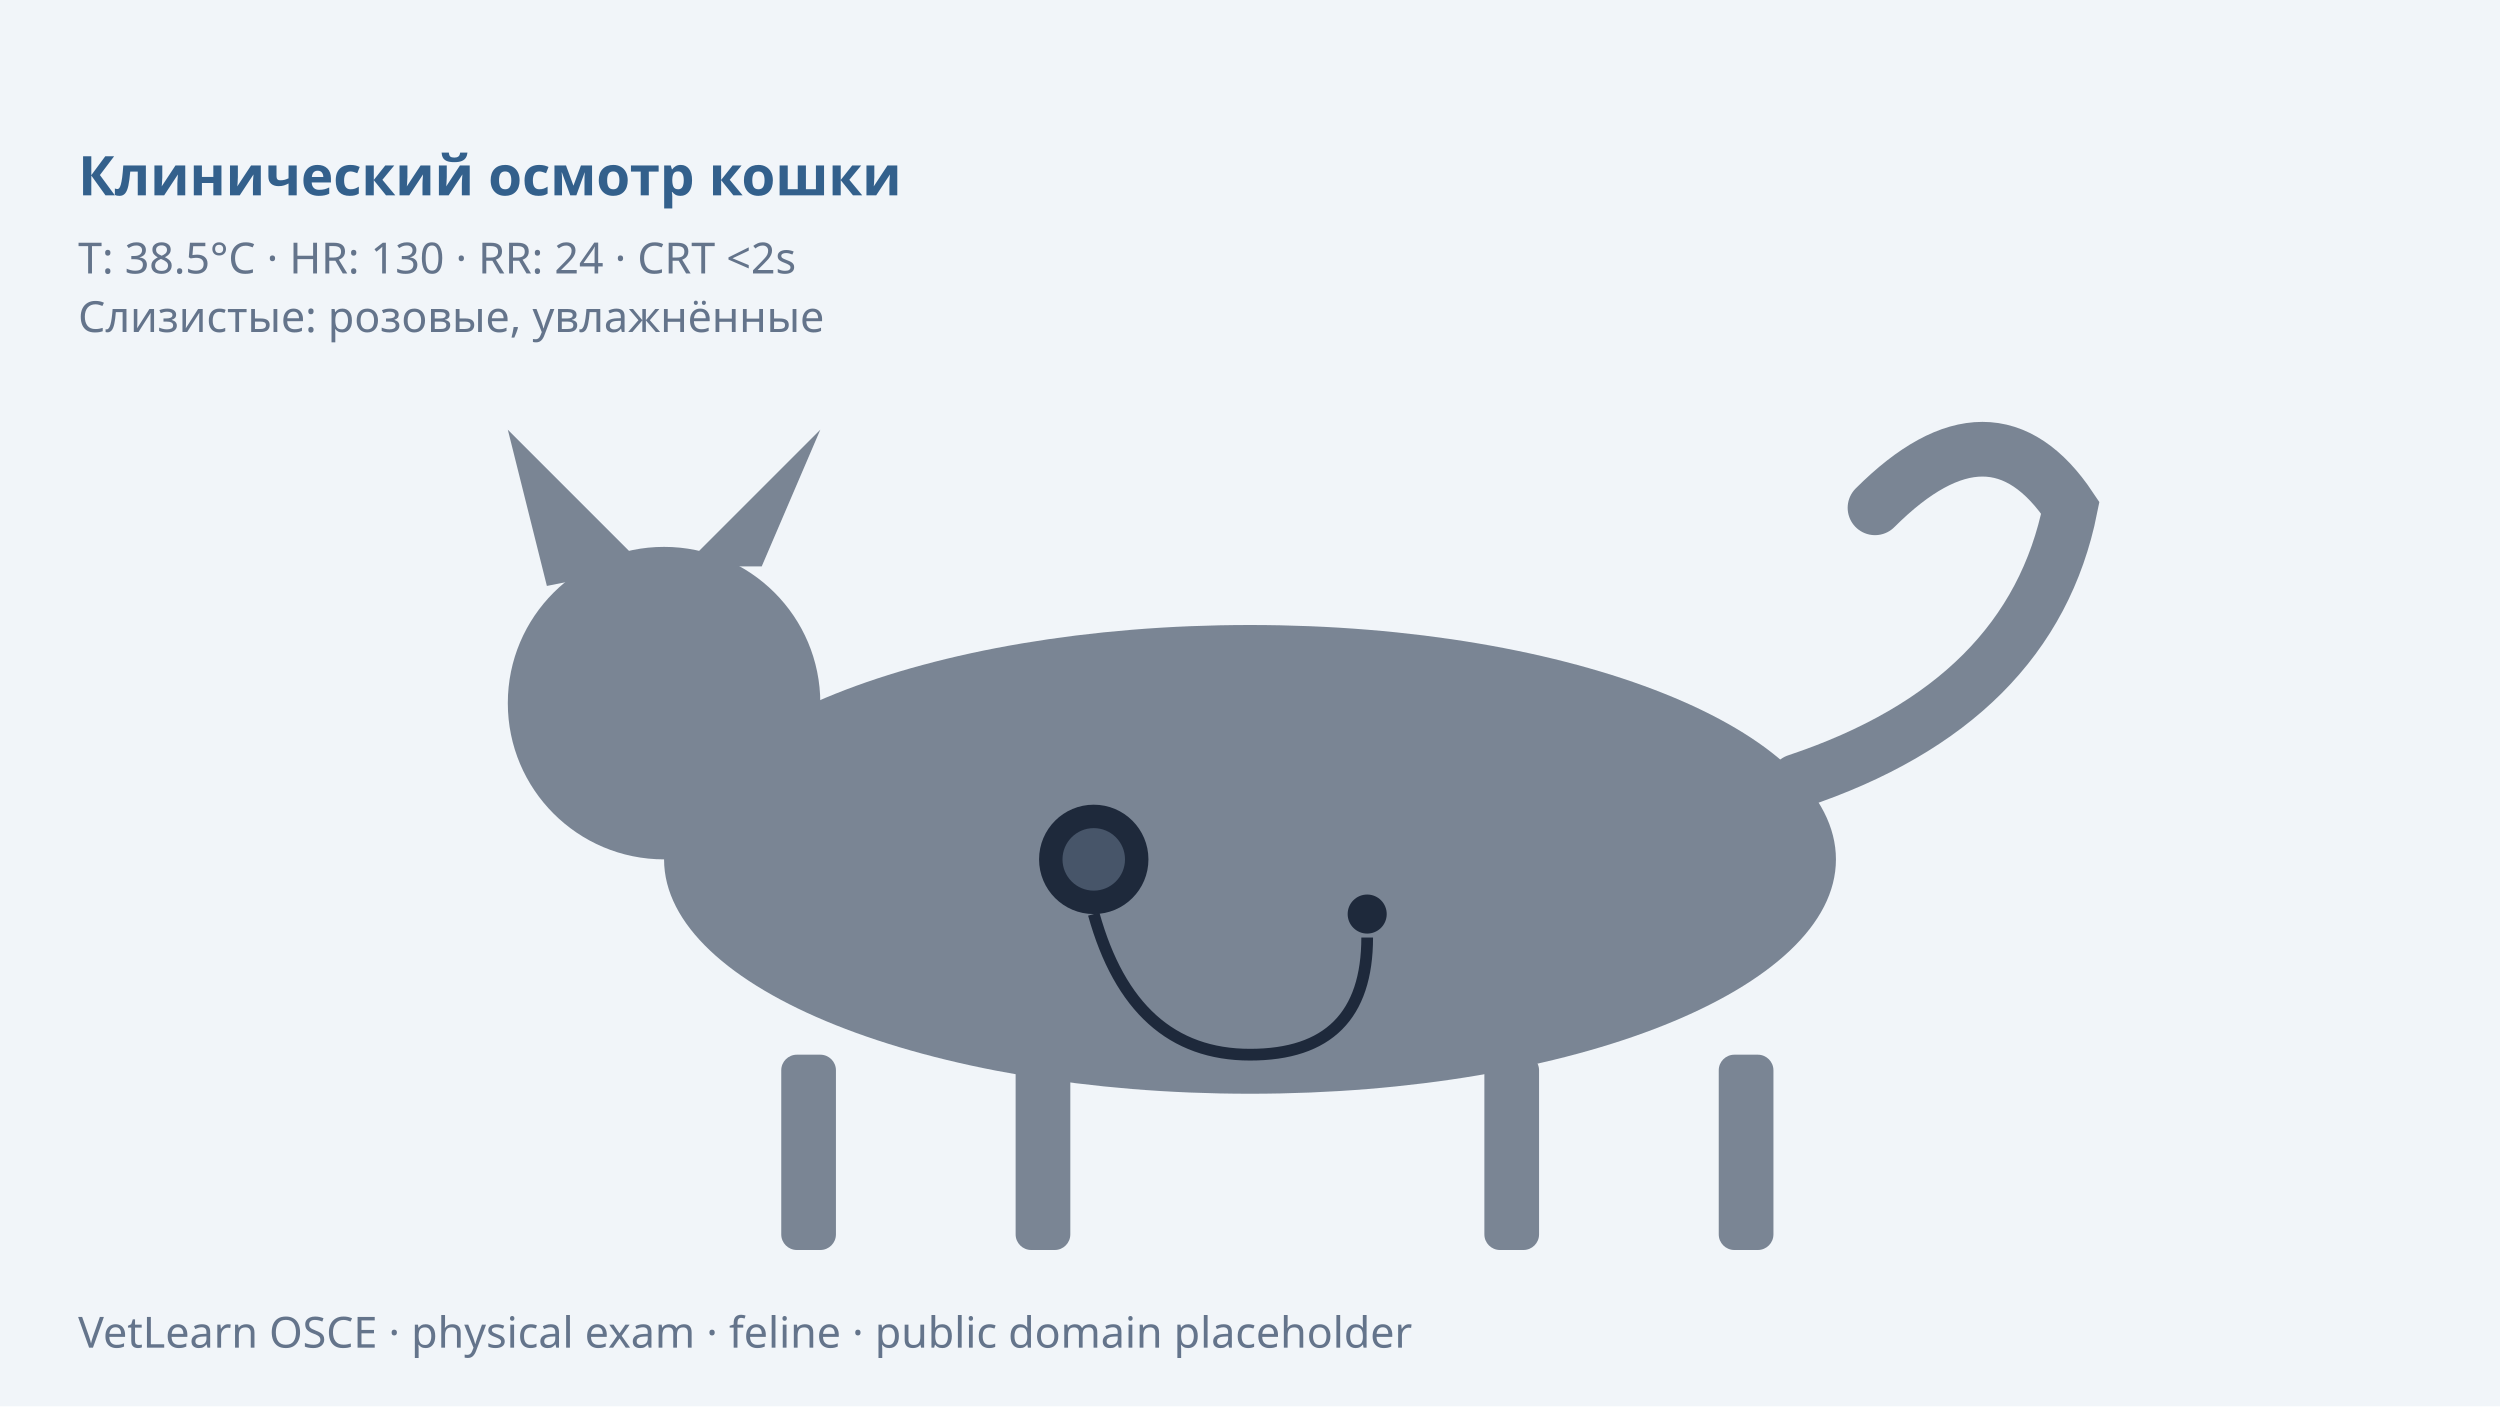
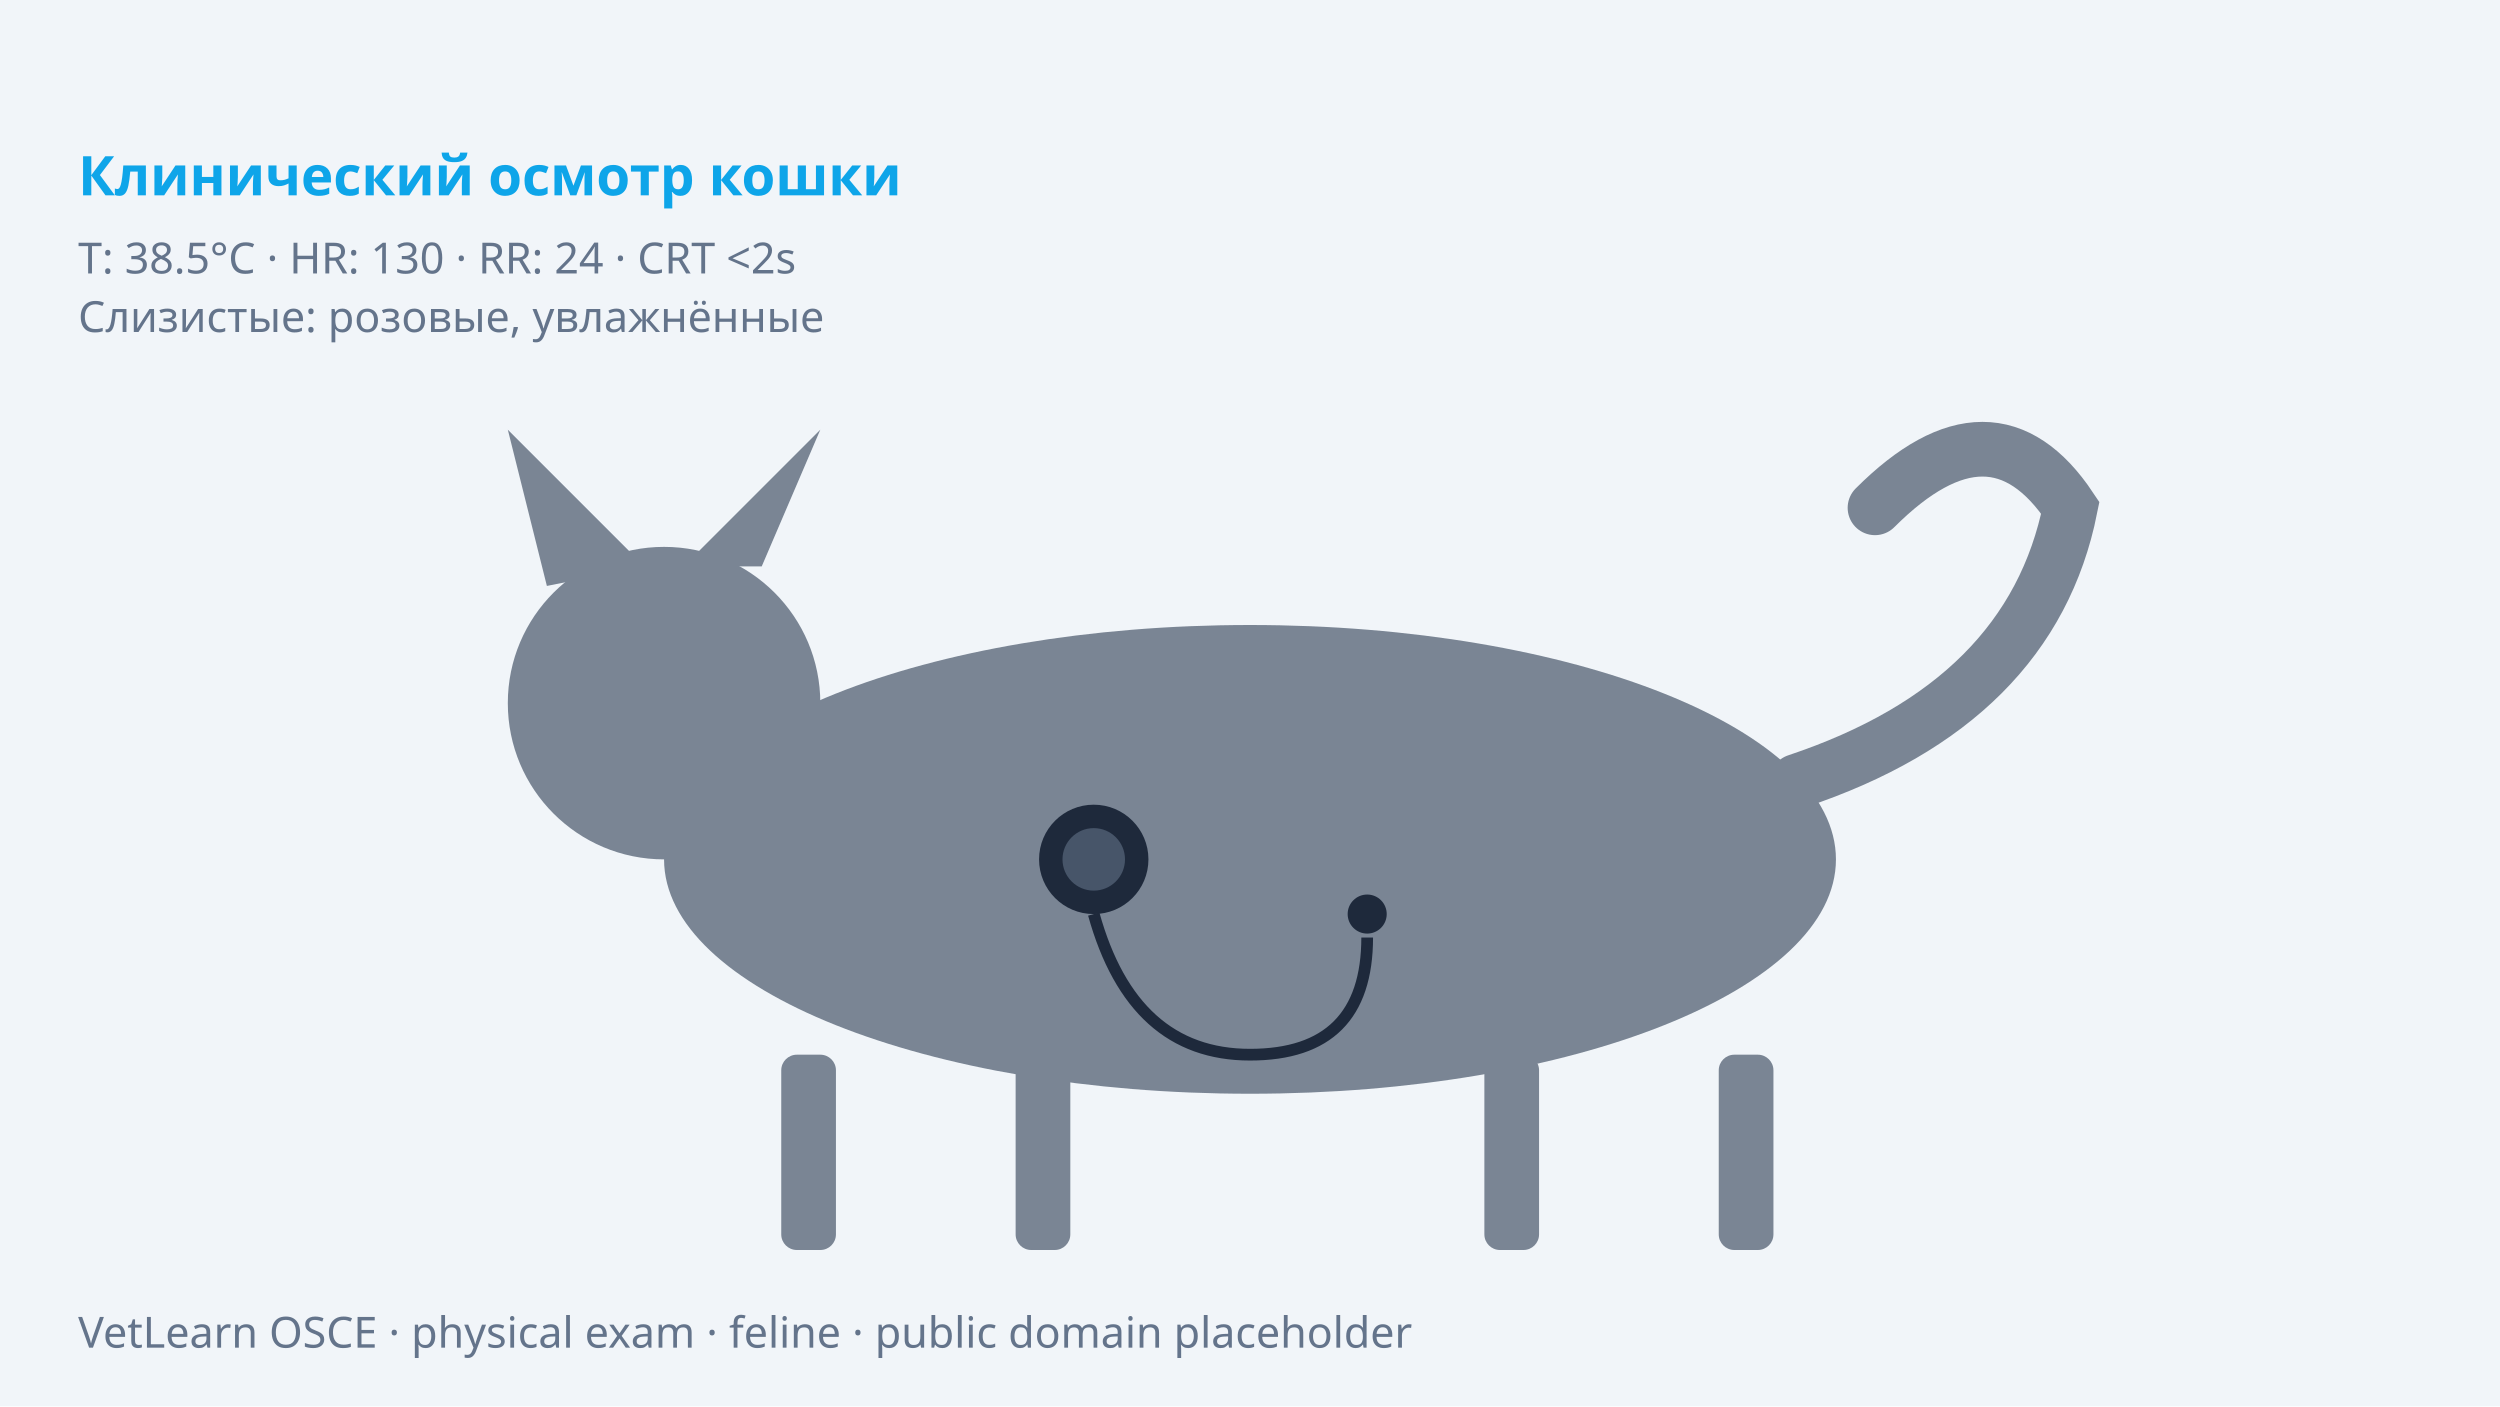
<svg xmlns="http://www.w3.org/2000/svg" viewBox="0 0 640 360" width="640" height="360">
  <rect width="640" height="360" fill="#F1F5F9" />
  <g fill="#475569" opacity="0.7">
    <ellipse cx="320" cy="220" rx="150" ry="60" />
    <circle cx="170" cy="180" r="40" />
    <path d="M 140 150 L 130 110 L 165 145 Z" />
    <path d="M 195 145 L 210 110 L 175 145 Z" />
    <path d="M 460 200 Q 520 180 530 130 Q 510 100 480 130" stroke="#475569" stroke-width="14" fill="none" stroke-linecap="round" />
    <rect x="200" y="270" width="14" height="50" rx="4" />
    <rect x="260" y="270" width="14" height="50" rx="4" />
    <rect x="380" y="270" width="14" height="50" rx="4" />
    <rect x="440" y="270" width="14" height="50" rx="4" />
  </g>
  <g>
    <circle cx="280" cy="220" r="14" fill="#1E293B" />
    <circle cx="280" cy="220" r="8" fill="#475569" />
    <path d="M 280 234 Q 290 270 320 270 Q 350 270 350 240" stroke="#1E293B" stroke-width="3" fill="none" />
    <circle cx="350" cy="234" r="5" fill="#1E293B" />
  </g>
  <g>
-     <text x="20" y="50" font-family="sans-serif" font-size="14" fill="#33608C" font-weight="bold">Клинический осмотр кошки</text>
+     <text x="20" y="50" font-family="sans-serif" font-size="14" fill="#0EA5E9" font-weight="bold">Клинический осмотр кошки</text>
    <text x="20" y="70" font-family="sans-serif" font-size="11" fill="#64748B">T: 38.5°C · HR: 130 · RR: 24 · CRT &lt;2s</text>
    <text x="20" y="85" font-family="sans-serif" font-size="11" fill="#64748B">Слизистые: розовые, увлажнённые</text>
  </g>
  <text x="20" y="345" font-family="sans-serif" font-size="11" fill="#64748B">VetLearn OSCE · physical exam · feline · public domain placeholder</text>
</svg>
